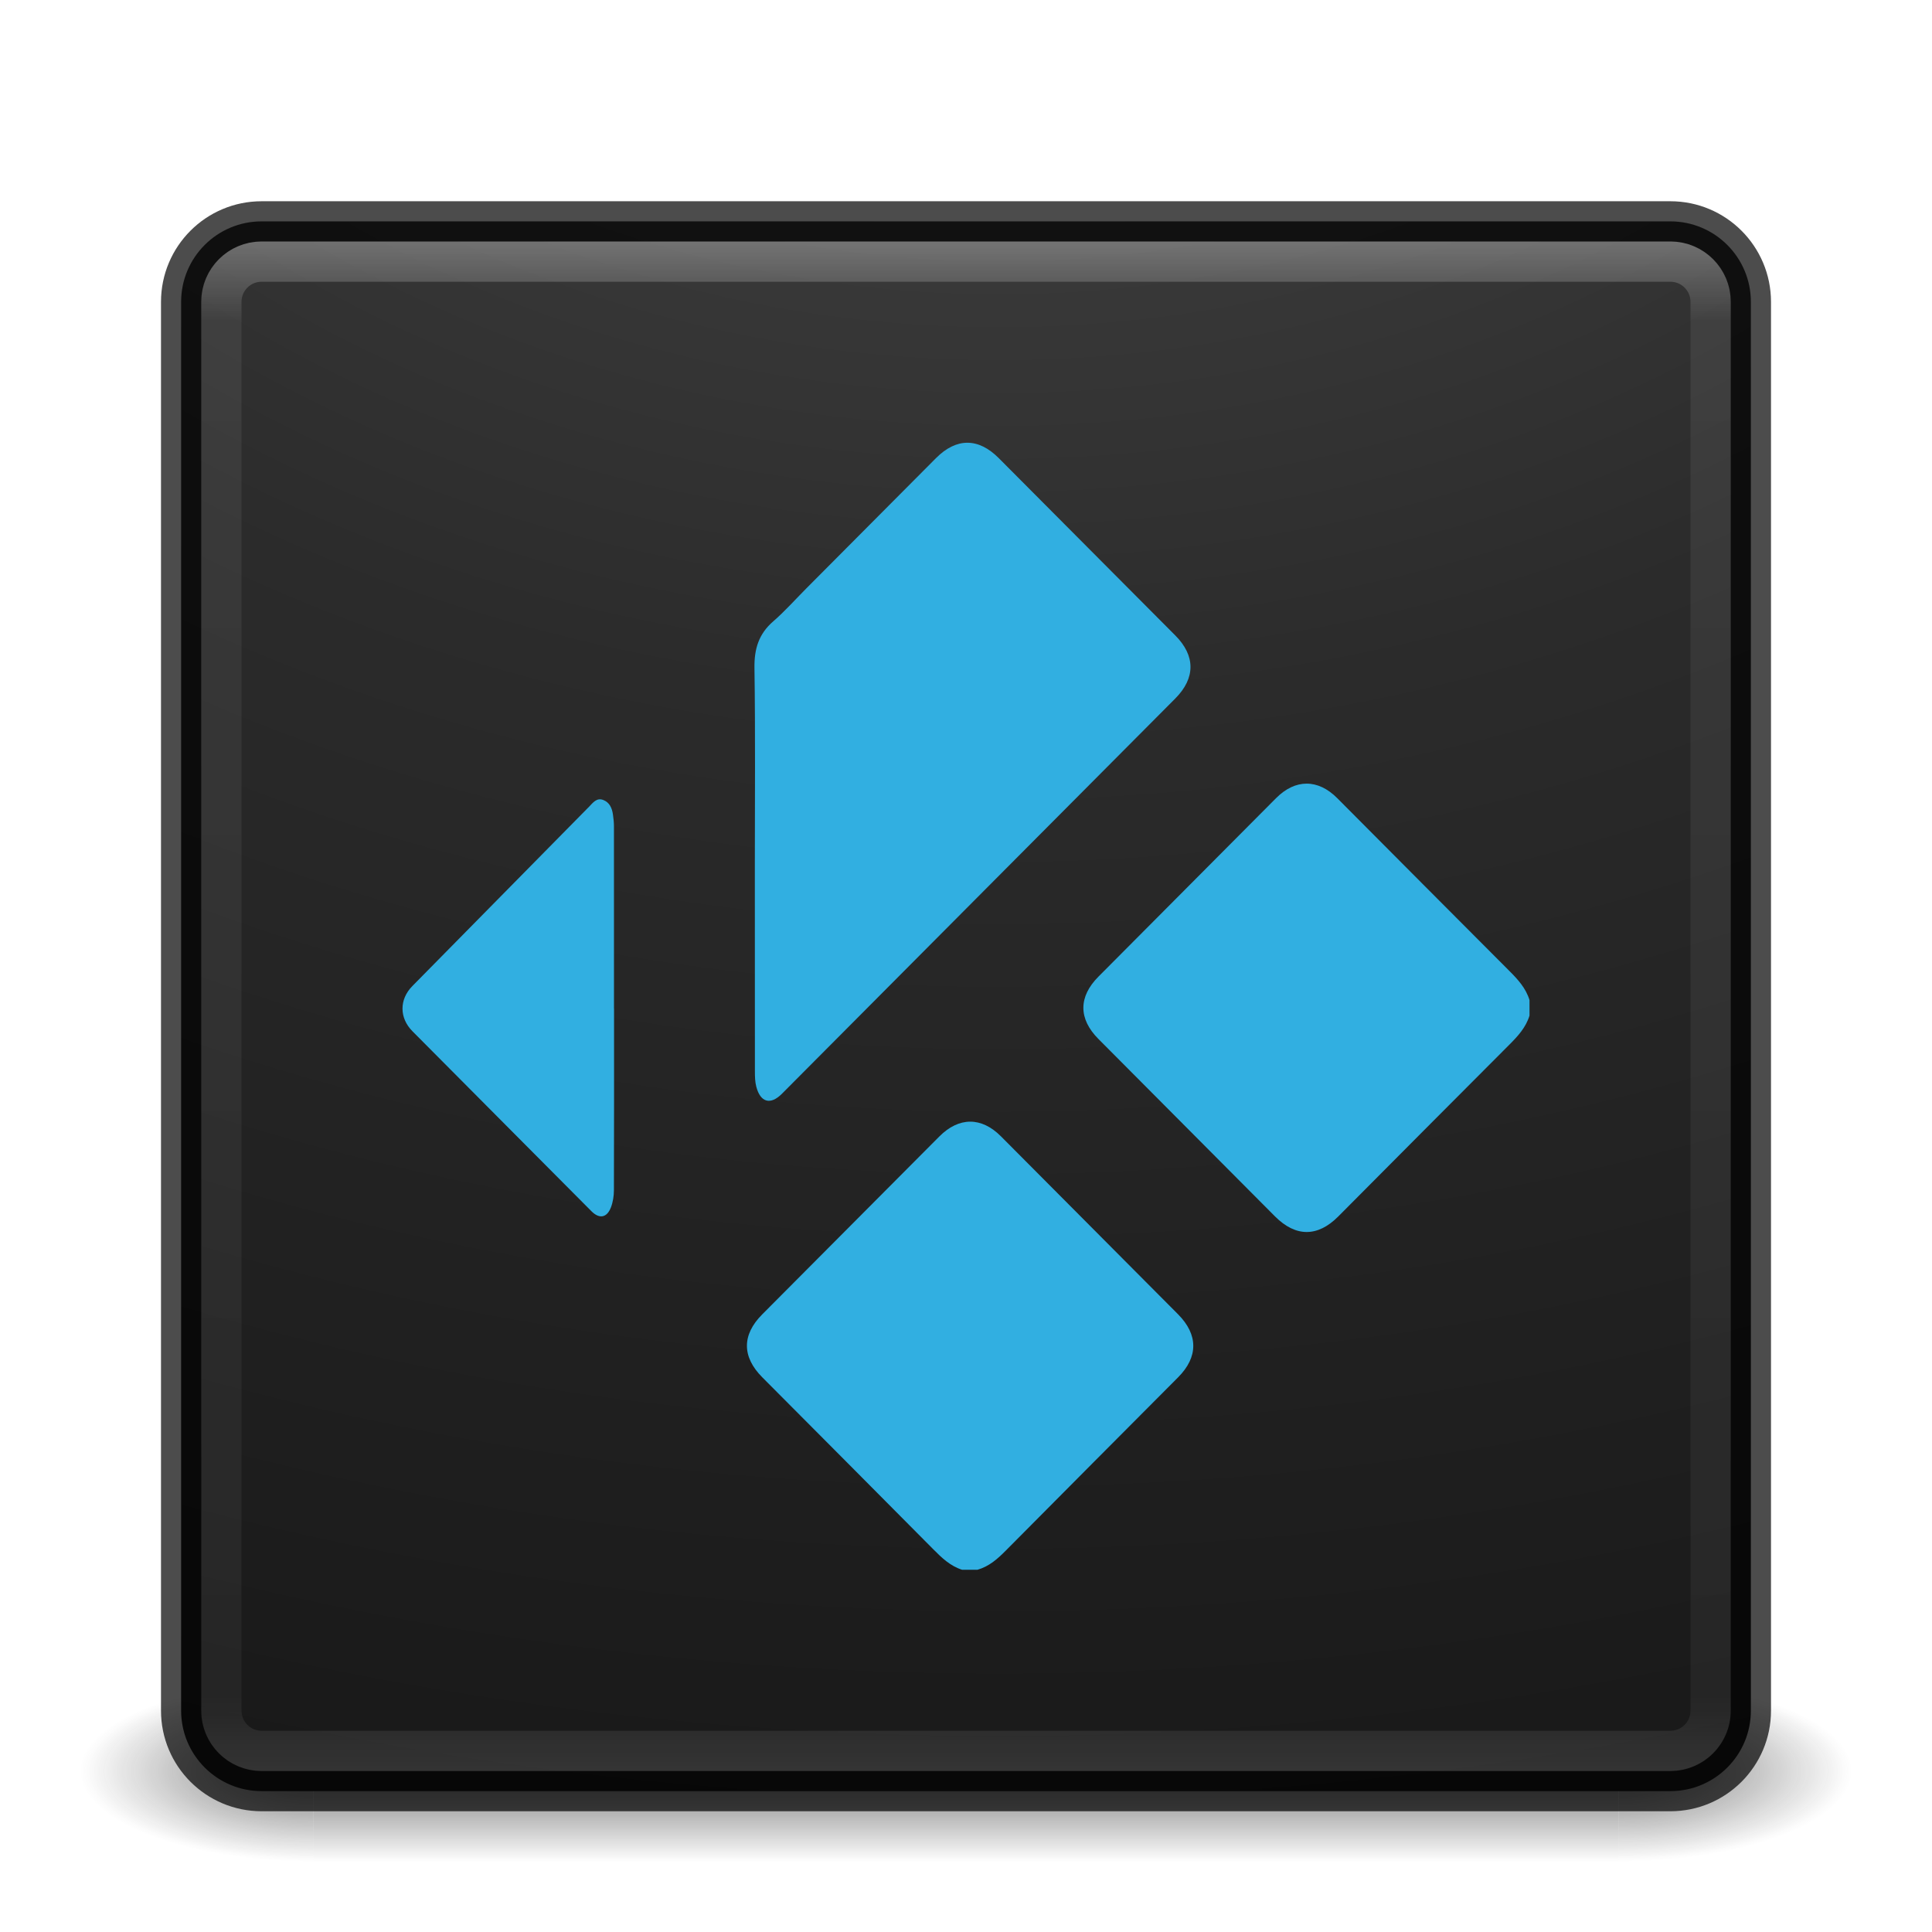
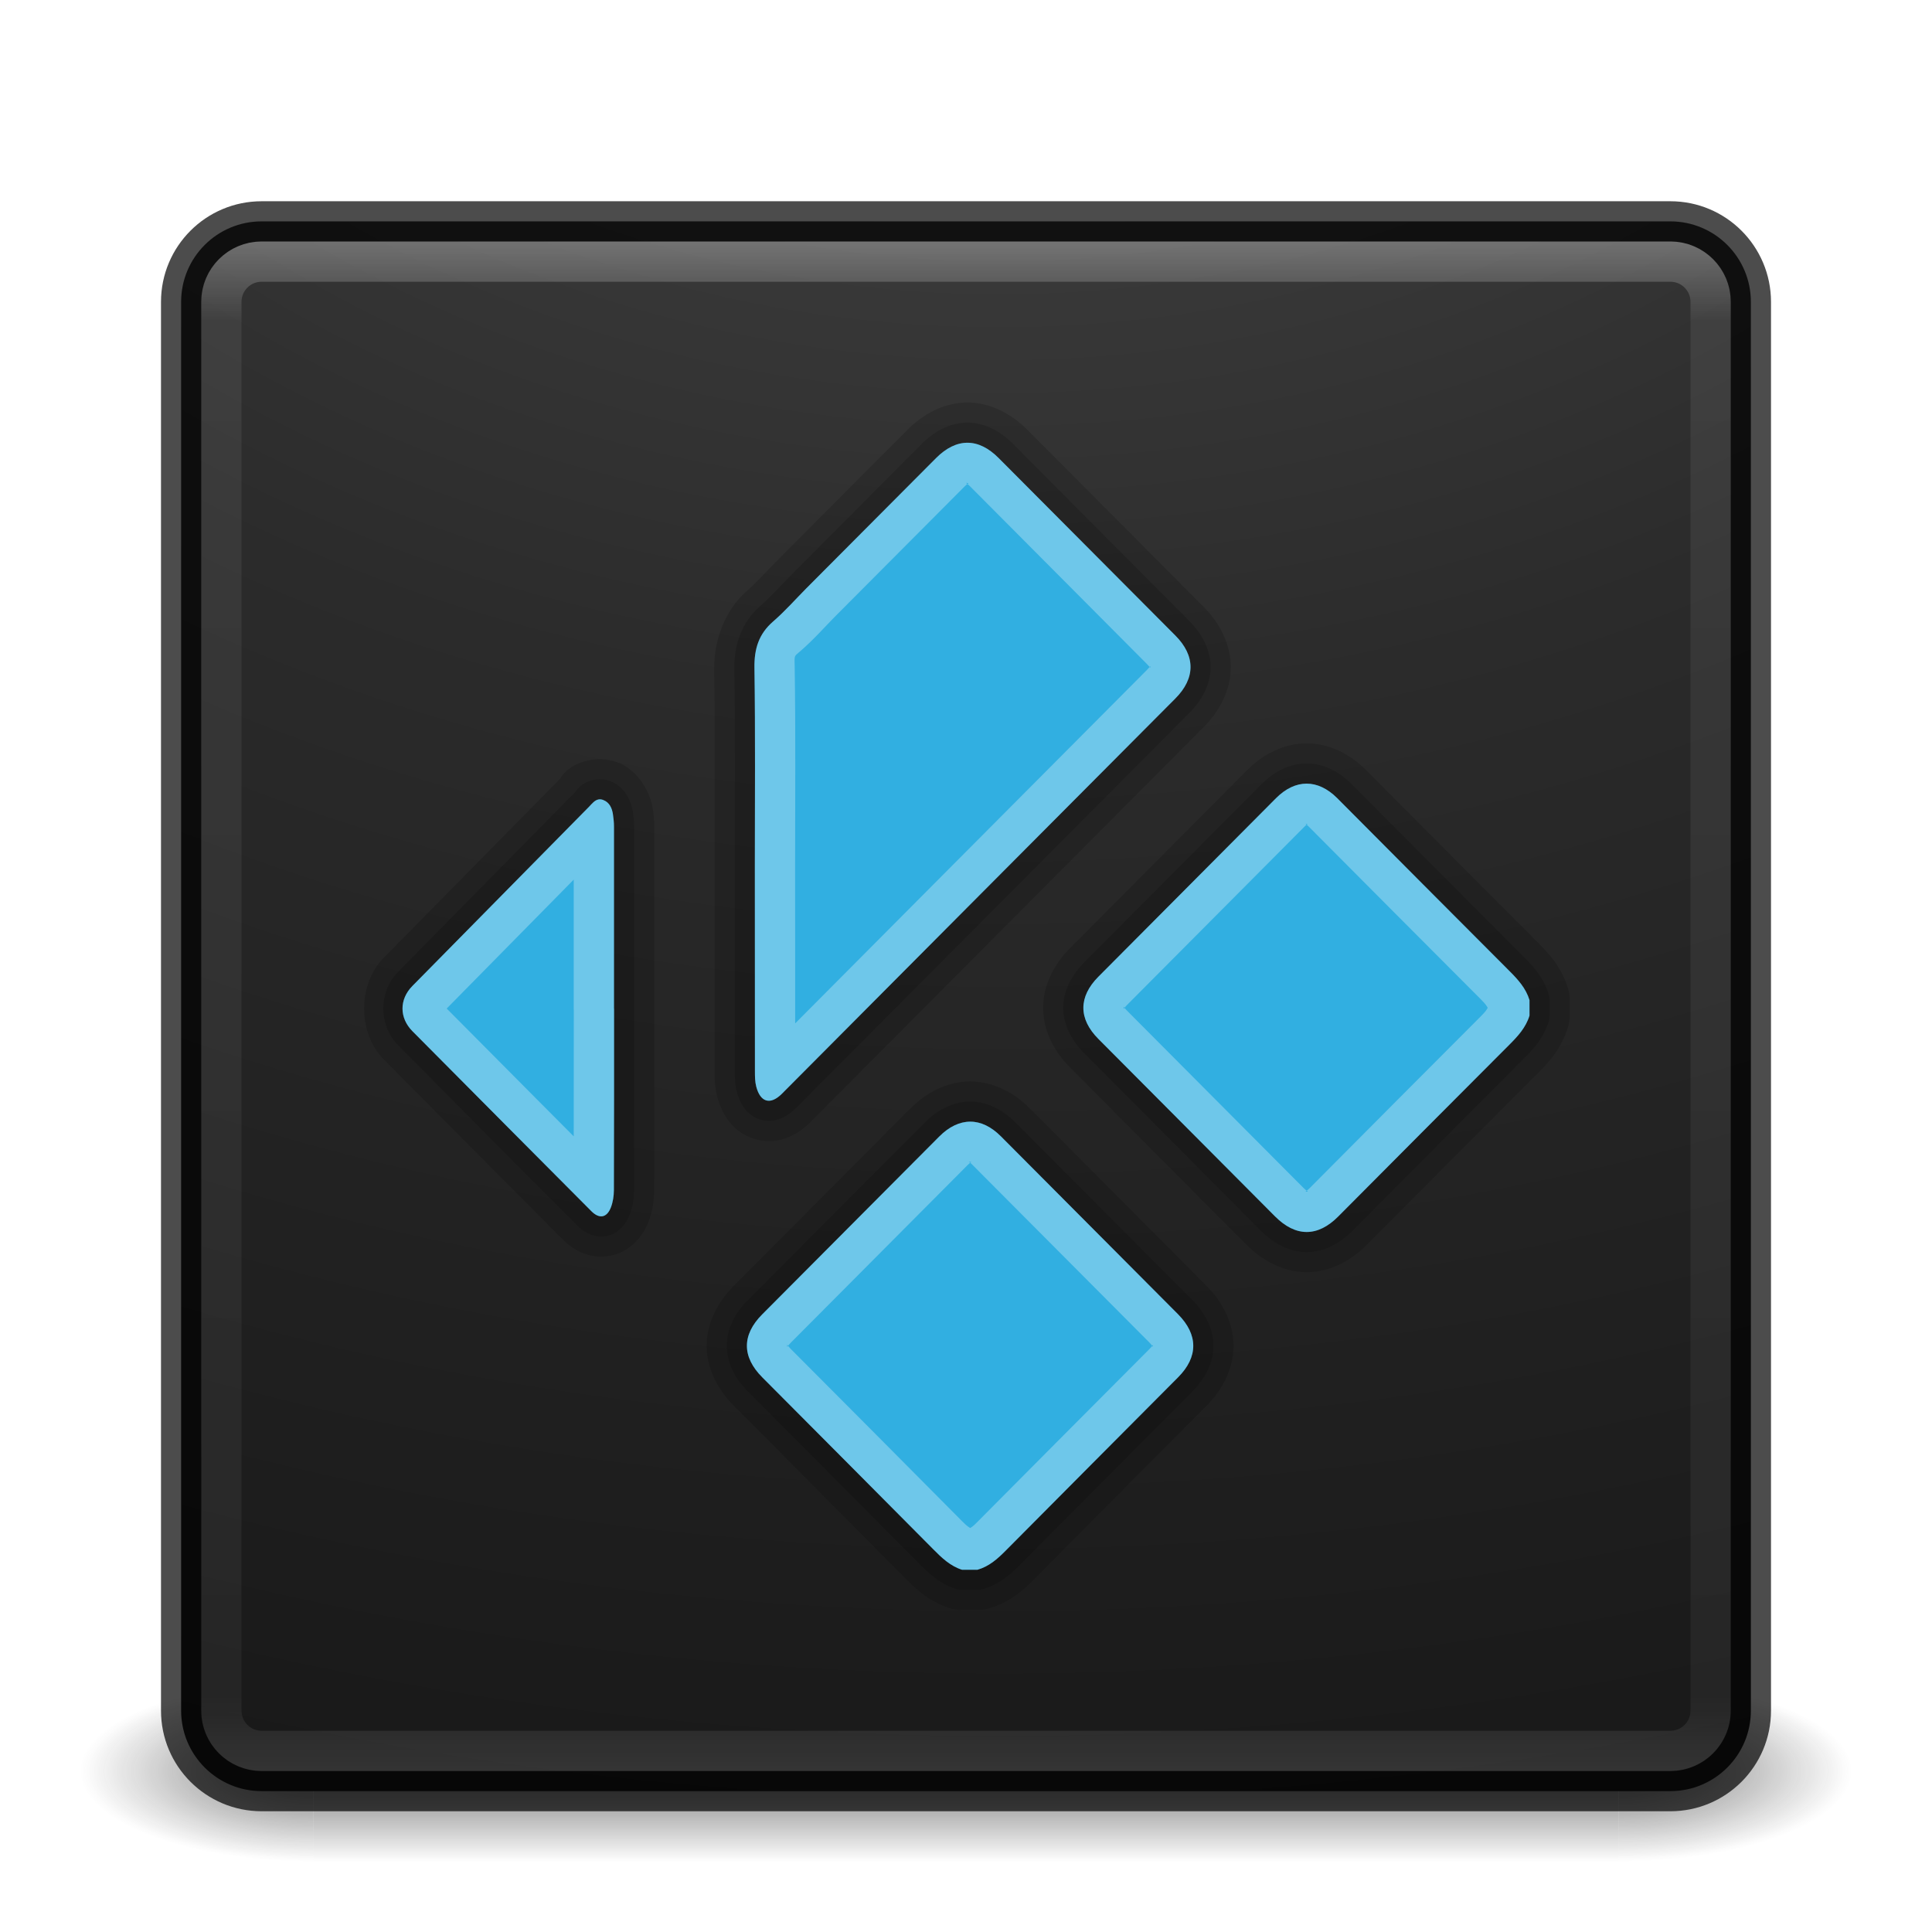
<svg xmlns="http://www.w3.org/2000/svg" xmlns:xlink="http://www.w3.org/1999/xlink" version="1.1" width="48" height="48" id="svg4296">
  <defs id="defs4298">
+     <linearGradient id="linearGradient4259">
+       <stop style="stop-color:#ffffff;stop-opacity:1;" offset="0" id="stop4261" />
+       <stop style="stop-color:#ffffff;stop-opacity:0;" offset="1" id="stop4263" />
+     </linearGradient>
    <linearGradient id="linearGradient3895">
      <stop id="stop3897" style="stop-color:#ffffff;stop-opacity:1" offset="0" />
      <stop id="stop3899" style="stop-color:#ffffff;stop-opacity:0.235" offset="0.053" />
      <stop id="stop3901" style="stop-color:#ffffff;stop-opacity:0.157" offset="0.951" />
      <stop id="stop3903" style="stop-color:#ffffff;stop-opacity:0.392" offset="1" />
    </linearGradient>
    <linearGradient x1="20" y1="26" x2="20" y2="13" id="linearGradient4183" xlink:href="#linearGradient3680-6-6-6-3" gradientUnits="userSpaceOnUse" gradientTransform="translate(0,0.9999922)" />
    <linearGradient id="linearGradient3680-6-6-6-3">
      <stop id="stop3682-4-6-1-3" style="stop-color:#dcdcdc;stop-opacity:1" offset="0" />
      <stop id="stop3684-8-5-8-0" style="stop-color:#ffffff;stop-opacity:1" offset="1" />
    </linearGradient>
    <linearGradient x1="24" y1="5" x2="24" y2="43" id="linearGradient3982" xlink:href="#linearGradient3924-1" gradientUnits="userSpaceOnUse" gradientTransform="translate(4e-6,1.000006)" />
    <linearGradient id="linearGradient3924-1">
      <stop id="stop3926-3" style="stop-color:#ffffff;stop-opacity:1" offset="0" />
      <stop id="stop3928-91" style="stop-color:#ffffff;stop-opacity:0.235" offset="0.063" />
      <stop id="stop3930-6" style="stop-color:#ffffff;stop-opacity:0.157" offset="0.951" />
      <stop id="stop3932-6" style="stop-color:#ffffff;stop-opacity:0.392" offset="1" />
    </linearGradient>
    <radialGradient cx="4.993" cy="43.5" r="2.5" fx="4.993" fy="43.5" id="radialGradient3963" xlink:href="#linearGradient3688-166-749" gradientUnits="userSpaceOnUse" gradientTransform="matrix(2.003784,0,0,1.4,27.98813,-17.4)" />
    <linearGradient id="linearGradient3688-166-749">
      <stop id="stop2883" style="stop-color:#181818;stop-opacity:1" offset="0" />
      <stop id="stop2885" style="stop-color:#181818;stop-opacity:0" offset="1" />
    </linearGradient>
    <radialGradient cx="4.993" cy="43.5" r="2.5" fx="4.993" fy="43.5" id="radialGradient3965" xlink:href="#linearGradient3688-464-309" gradientUnits="userSpaceOnUse" gradientTransform="matrix(2.003784,0,0,1.4,-20.01187,-104.4)" />
    <linearGradient id="linearGradient3688-464-309">
      <stop id="stop2889" style="stop-color:#181818;stop-opacity:1" offset="0" />
      <stop id="stop2891" style="stop-color:#181818;stop-opacity:0" offset="1" />
    </linearGradient>
    <linearGradient x1="25.058" y1="47.028" x2="25.058" y2="39.999" id="linearGradient3967" xlink:href="#linearGradient3702-501-757" gradientUnits="userSpaceOnUse" />
    <linearGradient id="linearGradient3702-501-757">
      <stop id="stop2895" style="stop-color:#181818;stop-opacity:0" offset="0" />
      <stop id="stop2897" style="stop-color:#181818;stop-opacity:1" offset="0.5" />
      <stop id="stop2899" style="stop-color:#181818;stop-opacity:0" offset="1" />
    </linearGradient>
    <linearGradient x1="20" y1="26" x2="20" y2="13" id="linearGradient3018" xlink:href="#linearGradient3680-6-6-6-3" gradientUnits="userSpaceOnUse" gradientTransform="translate(0,0.9999922)" />
    <linearGradient x1="24" y1="5" x2="24" y2="43" id="linearGradient3024" xlink:href="#linearGradient3895" gradientUnits="userSpaceOnUse" gradientTransform="translate(4e-6,1.000006)" />
    <radialGradient cx="4.993" cy="43.5" r="2.5" fx="4.993" fy="43.5" id="radialGradient3038" xlink:href="#linearGradient3688-166-749" gradientUnits="userSpaceOnUse" gradientTransform="matrix(2.003784,0,0,1.4,27.98813,-17.4)" />
    <radialGradient cx="4.993" cy="43.5" r="2.5" fx="4.993" fy="43.5" id="radialGradient3040" xlink:href="#linearGradient3688-464-309" gradientUnits="userSpaceOnUse" gradientTransform="matrix(2.003784,0,0,1.4,-20.01187,-104.4)" />
    <linearGradient x1="25.058" y1="47.028" x2="25.058" y2="39.999" id="linearGradient3042" xlink:href="#linearGradient3702-501-757" gradientUnits="userSpaceOnUse" />
    <radialGradient cx="6.73" cy="9.957" r="12.672" fx="6.2" fy="9.957" id="radialGradient3031" xlink:href="#linearGradient2867-449-88-871-390-598-476-591-434-148-57-177-8-3-3-6-4-8-8-8" gradientUnits="userSpaceOnUse" gradientTransform="matrix(0,9.497552,-11.65996,0,140.9306,-79.16098)" />
    <linearGradient id="linearGradient2867-449-88-871-390-598-476-591-434-148-57-177-8-3-3-6-4-8-8-8">
      <stop id="stop3750-1-0-7-6-6-1-3-9" style="stop-color:#ffcd7d;stop-opacity:1" offset="0" />
      <stop id="stop3752-3-7-4-0-32-8-923-0" style="stop-color:#fc8f36;stop-opacity:1" offset="0.262" />
      <stop id="stop3754-1-8-5-2-7-6-7-1" style="stop-color:#e23a0e;stop-opacity:1" offset="0.705" />
      <stop id="stop3756-1-6-2-6-6-1-96-6" style="stop-color:#ac441f;stop-opacity:1" offset="1" />
    </linearGradient>
    <radialGradient cx="7.118" cy="9.957" r="12.672" fx="7.118" fy="9.957" id="radialGradient3054-6" xlink:href="#linearGradient2867-449-88-871-390-598-476-591-434-148-57-177-8-3-3-6-4-8-8-8-5" gradientUnits="userSpaceOnUse" gradientTransform="matrix(0,9.140245,-11.2213,0,136.5628,-77.88753)" />
    <linearGradient id="linearGradient2867-449-88-871-390-598-476-591-434-148-57-177-8-3-3-6-4-8-8-8-5">
      <stop id="stop3750-1-0-7-6-6-1-3-9-3" style="stop-color:#505050;stop-opacity:1" offset="0" />
      <stop id="stop3752-3-7-4-0-32-8-923-0-7" style="stop-color:#2b2b2b;stop-opacity:1" offset="0.262" />
      <stop id="stop3754-1-8-5-2-7-6-7-1-9" style="stop-color:#0a0a0a;stop-opacity:1" offset="0.705" />
      <stop id="stop3756-1-6-2-6-6-1-96-6-0" style="stop-color:#000000;stop-opacity:1" offset="1" />
    </linearGradient>
    <radialGradient cx="6.73" cy="9.957" r="12.672" fx="6.2" fy="9.957" id="radialGradient3077" xlink:href="#linearGradient2867-449-88-871-390-598-476-591-434-148-57-177-8-3-3-6-4-8-8-8-5" gradientUnits="userSpaceOnUse" gradientTransform="matrix(0,9.497552,-11.65996,0,136.4305,-84.66097)" />
    <linearGradient x1="20" y1="26" x2="20" y2="13" id="linearGradient3018-5" xlink:href="#linearGradient3680-6-6-6-3-7" gradientUnits="userSpaceOnUse" gradientTransform="translate(0,0.9999922)" />
    <linearGradient id="linearGradient3680-6-6-6-3-7">
      <stop id="stop3682-4-6-1-3-7" style="stop-color:#dcdcdc;stop-opacity:1" offset="0" />
      <stop id="stop3684-8-5-8-0-2" style="stop-color:#ffffff;stop-opacity:1" offset="1" />
    </linearGradient>
    <linearGradient x1="20" y1="26" x2="20" y2="13" id="linearGradient3950" xlink:href="#linearGradient3680-6-6-6-3-7" gradientUnits="userSpaceOnUse" gradientTransform="translate(-20,-24.00001)" />
    <linearGradient xlink:href="#linearGradient2882" id="linearGradient3118" gradientUnits="userSpaceOnUse" x1="15.733" y1="13.055" x2="15.733" y2="31.025" />
    <linearGradient id="linearGradient2882">
      <stop style="stop-color:white;stop-opacity:1;" offset="0" id="stop2884" />
      <stop id="stop2892" offset="0.392" style="stop-color:#fce94f;stop-opacity:1;" />
      <stop id="stop2890" offset="0.5" style="stop-color:#fce94f;stop-opacity:1;" />
      <stop style="stop-color:#fce94f;stop-opacity:1;" offset="0.693" id="stop2894" />
      <stop style="stop-color:white;stop-opacity:1;" offset="1" id="stop2886" />
    </linearGradient>
    <linearGradient xlink:href="#linearGradient2882" id="linearGradient3849" gradientUnits="userSpaceOnUse" x1="15.733" y1="13.055" x2="15.733" y2="31.025" />
    <radialGradient xlink:href="#linearGradient3688-166-749" id="radialGradient3058" gradientUnits="userSpaceOnUse" gradientTransform="matrix(2.003784,0,0,1.4,27.98813,-17.4)" cx="4.993" cy="43.5" fx="4.993" fy="43.5" r="2.5" />
    <radialGradient xlink:href="#linearGradient3688-464-309" id="radialGradient3060" gradientUnits="userSpaceOnUse" gradientTransform="matrix(2.003784,0,0,1.4,-20.01187,-104.4)" cx="4.993" cy="43.5" fx="4.993" fy="43.5" r="2.5" />
    <linearGradient xlink:href="#linearGradient3702-501-757" id="linearGradient3062" gradientUnits="userSpaceOnUse" x1="25.058" y1="47.028" x2="25.058" y2="39.999" />
    <radialGradient xlink:href="#linearGradient2867-449-88-871-390-598-476-591-434-148-57-177-8-3-3-6-4-8-8-8-5" id="radialGradient3064" gradientUnits="userSpaceOnUse" gradientTransform="matrix(0,9.140245,-11.2213,0,136.5628,-77.88753)" cx="7.118" cy="9.957" fx="7.118" fy="9.957" r="12.672" />
    <linearGradient xlink:href="#linearGradient3895" id="linearGradient3066" gradientUnits="userSpaceOnUse" gradientTransform="translate(4e-6,1.000006)" x1="24" y1="5" x2="24" y2="43" />
    <linearGradient xlink:href="#linearGradient2882" id="linearGradient3068" gradientUnits="userSpaceOnUse" x1="15.733" y1="13.055" x2="15.733" y2="31.025" />
    <linearGradient xlink:href="#linearGradient3895" id="linearGradient3074" gradientUnits="userSpaceOnUse" gradientTransform="translate(4e-6,1.000006)" x1="24" y1="5" x2="24" y2="43" />
    <radialGradient xlink:href="#linearGradient2867-449-88-871-390-598-476-591-434-148-57-177-8-3-3-6-4-8-8-8-5" id="radialGradient3078" gradientUnits="userSpaceOnUse" gradientTransform="matrix(0,9.140245,-11.2213,0,136.5628,-77.88753)" cx="7.118" cy="9.957" fx="7.118" fy="9.957" r="12.672" />
+     <linearGradient xlink:href="#linearGradient4259" id="linearGradient4265" x1="214.335" y1="158.082" x2="224.677" y2="423.722" gradientUnits="userSpaceOnUse" />
  </defs>
  <g transform="matrix(1.157895,0,0,0.6428571,-3.789476,16.03572)" id="g3712-5" style="opacity:0.6">
    <rect width="5" height="7" x="38" y="40" id="rect2801-3" style="fill:url(#radialGradient3058);fill-opacity:1;stroke:none" />
    <rect width="5" height="7" x="-10" y="-47" transform="scale(-1,-1)" id="rect3696-6" style="fill:url(#radialGradient3060);fill-opacity:1;stroke:none" />
    <rect width="28" height="7" x="10" y="40" id="rect3700-4" style="fill:url(#linearGradient3062);fill-opacity:1;stroke:none" />
  </g>
  <rect width="39" height="39" rx="2" ry="2" x="4.5" y="5.5" id="rect5505-21" style="color:#000000;fill:url(#radialGradient3078);fill-opacity:1;fill-rule:nonzero;stroke:none;stroke-width:1;marker:none;visibility:visible;display:inline;overflow:visible;enable-background:accumulate" />
+   <g transform="matrix(0.1500569,0,0,0.1506371,-8.976513,-18.63016)" id="g4212" style="fill:none;stroke:#000000;stroke-opacity:1;stroke-width:13.303;stroke-miterlimit:4;stroke-dasharray:none;stroke-linejoin:round;stroke-linecap:round">
+     <path style="color:#000000;font-style:normal;font-variant:normal;font-weight:normal;font-stretch:normal;font-size:medium;line-height:normal;font-family:sans-serif;text-indent:0;text-align:start;text-decoration:none;text-decoration-line:none;text-decoration-style:solid;text-decoration-color:#000000;letter-spacing:normal;word-spacing:normal;text-transform:none;direction:ltr;block-progression:tb;writing-mode:lr-tb;baseline-shift:baseline;text-anchor:start;white-space:normal;clip-rule:evenodd;display:inline;overflow:visible;visibility:visible;opacity:0.15;isolation:auto;mix-blend-mode:normal;color-interpolation:sRGB;color-interpolation-filters:linearRGB;solid-color:#000000;solid-opacity:1;fill:#000000;fill-opacity:1;fill-rule:evenodd;stroke:none;stroke-width:2;stroke-linecap:round;stroke-linejoin:round;stroke-miterlimit:4;stroke-dasharray:none;stroke-dashoffset:0;stroke-opacity:1;color-rendering:auto;image-rendering:auto;shape-rendering:auto;text-rendering:auto;enable-background:accumulate" d="m 219.994,190.06 c -3.902,-0.001 -7.384,1.952 -9.918,4.486 -7.167,7.17 -14.334,14.335 -21.502,21.51 -1.998,2.002 -3.61,3.802 -5.089,5.083 -3.845,3.322 -5.475,8.535 -5.415,12.784 a 6.665,6.639 0 0 0 0,0.013 c 0.159,10.77 0.065,21.615 0.065,32.531 0,11.302 -9.9e-4,22.612 0.013,33.918 -3.2e-4,0.901 -0.059,2.314 0.43,4.188 a 6.665,6.639 0 0 0 0.013,0 c 0.653,2.496 2.353,5.912 6.365,7.002 4.012,1.089 7.227,-1.005 9.046,-2.827 10.183,-10.19 20.365,-20.378 30.548,-30.573 11.528,-11.537 23.067,-23.073 34.596,-34.619 2.534,-2.537 4.451,-6.01 4.451,-9.867 2.7e-4,-3.857 -1.917,-7.342 -4.451,-9.88 -9.748,-9.754 -19.497,-19.512 -29.247,-29.264 -2.524,-2.524 -6.008,-4.485 -9.905,-4.486 z m 0,13.277 c -0.395,-1.4e-4 -0.389,-0.274 0.456,0.571 9.748,9.75 19.498,19.509 29.247,29.264 0.814,0.815 0.573,0.846 0.573,0.506 3e-5,-0.341 0.241,-0.296 -0.573,0.519 -11.524,11.54 -23.065,23.078 -34.596,34.619 -7.874,7.884 -15.748,15.768 -23.624,23.65 -0.006,-8.665 -0.013,-17.327 -0.013,-25.996 0,-10.838 0.098,-21.76 -0.065,-32.739 -0.03,-2.014 -0.151,-1.726 0.807,-2.554 a 6.665,6.639 0 0 0 0.013,0 c 2.383,-2.061 4.183,-4.131 5.805,-5.757 7.164,-7.171 14.333,-14.338 21.502,-21.51 0.835,-0.835 0.868,-0.57 0.469,-0.571 z m 56.164,42.943 c -3.795,0.002 -7.276,1.842 -9.788,4.356 -9.804,9.809 -19.603,19.616 -29.403,29.432 -2.517,2.518 -4.433,5.969 -4.438,9.815 -0.005,3.846 1.909,7.309 4.425,9.828 9.746,9.76 19.5,19.51 29.247,29.264 2.539,2.541 6.022,4.515 9.944,4.525 3.922,0.01 7.417,-1.957 9.957,-4.499 9.447,-9.454 18.879,-18.906 28.336,-28.33 1.55,-1.545 3.851,-3.868 4.985,-7.546 a 6.665,6.639 0 0 0 0.299,-1.945 l 0,-2.554 a 6.665,6.639 0 0 0 -0.286,-1.932 c -1.121,-3.683 -3.427,-6.008 -4.985,-7.559 -9.512,-9.48 -18.998,-18.99 -28.505,-28.499 -2.509,-2.51 -5.983,-4.358 -9.788,-4.356 z m -118.249,2.684 c -4.171,0.657 -5.31,3.112 -5.297,3.099 a 6.665,6.639 0 0 0 -0.013,0.013 c -9.754,9.857 -19.51,19.714 -29.26,29.575 -4.347,4.399 -4.3,12.426 0.052,16.791 5.292,5.307 10.58,10.615 15.879,15.922 4.579,4.587 9.172,9.193 13.771,13.783 1.532,1.529 4.3,3.325 7.849,2.632 3.549,-0.693 5.506,-3.538 6.3,-5.601 0.705,-1.831 0.93,-3.549 0.937,-5.173 0.035,-9.999 0.026,-20.001 0.026,-29.977 a 6.665,6.639 0 0 0 -0.013,-0.22 c 1.5e-4,-9.944 0.01,-19.891 0,-29.847 -0.002,-1.137 -0.12,-2.086 -0.234,-2.878 -0.313,-2.215 -2.068,-6.247 -5.844,-7.676 a 6.665,6.639 0 0 0 -0.013,0 c -1.217,-0.459 -2.735,-0.662 -4.139,-0.441 z m 118.249,10.593 c -0.336,1.4e-4 -0.342,-0.239 0.338,0.441 9.499,9.501 19.001,19.026 28.531,28.525 0.857,0.853 0.915,1.055 1.119,1.374 -0.21,0.325 -0.271,0.529 -1.132,1.387 -9.474,9.442 -18.919,18.906 -28.362,28.356 -0.863,0.863 -0.882,0.582 -0.482,0.583 0.401,0.001 0.358,0.27 -0.521,-0.609 -9.75,-9.757 -19.507,-19.51 -29.247,-29.264 -0.803,-0.804 -0.546,-0.822 -0.547,-0.454 -4.8e-4,0.368 -0.252,0.345 0.56,-0.467 9.798,-9.814 19.6,-19.625 29.403,-29.432 0.677,-0.678 0.664,-0.441 0.338,-0.441 z m -121.347,9.193 c 6.3e-4,7.091 0,14.176 0,21.277 a 6.665,6.639 0 0 0 0.013,0.22 c 9e-5,6.956 -0.004,13.901 -0.013,20.849 -2.031,-2.034 -4.061,-4.06 -6.091,-6.094 -4.981,-4.989 -9.96,-9.991 -14.942,-14.988 7.007,-7.087 14.021,-14.177 21.034,-21.264 z m 65.613,33.283 c -3.827,0.011 -7.292,1.886 -9.814,4.408 -9.777,9.78 -19.551,19.56 -29.325,29.342 -2.525,2.529 -4.469,5.991 -4.464,9.867 0.005,3.876 1.953,7.339 4.477,9.867 9.448,9.459 18.895,18.893 28.31,28.356 1.479,1.489 3.745,3.848 7.471,5.031 a 6.665,6.639 0 0 0 2.017,0.311 l 2.564,0 a 6.665,6.639 0 0 0 1.822,-0.246 c 3.653,-1.033 6.016,-3.283 7.575,-4.849 a 6.665,6.639 0 0 0 0,-0.013 c 9.493,-9.544 19.026,-19.06 28.557,-28.602 2.536,-2.537 4.449,-6.022 4.438,-9.88 -0.01,-3.858 -1.931,-7.33 -4.464,-9.867 -9.774,-9.786 -19.55,-19.563 -29.325,-29.342 -2.508,-2.511 -6.005,-4.394 -9.84,-4.382 z m 0.052,13.277 c -0.353,0.001 -0.385,-0.257 0.338,0.467 9.776,9.78 19.555,19.559 29.325,29.342 0.824,0.825 0.587,0.873 0.586,0.532 -9e-4,-0.342 0.246,-0.314 -0.56,0.493 -9.519,9.531 -19.07,19.051 -28.583,28.615 -0.756,0.759 -0.87,0.765 -1.132,0.934 -0.308,-0.21 -0.476,-0.257 -1.367,-1.154 -9.435,-9.484 -18.896,-18.931 -28.336,-28.382 -0.854,-0.856 -0.599,-0.898 -0.599,-0.519 4.9e-4,0.38 -0.26,0.355 0.586,-0.493 9.773,-9.781 19.548,-19.562 29.325,-29.342 0.728,-0.729 0.761,-0.494 0.417,-0.493 z" id="path4214" />
+   </g>
  <rect width="39" height="39" rx="2" ry="2" x="4.5" y="5.5" id="rect5505-21-3-2" style="opacity:0.7;color:#000000;fill:none;stroke:#000000;stroke-width:1;stroke-linecap:round;stroke-linejoin:round;stroke-miterlimit:4;stroke-opacity:1;stroke-dasharray:none;stroke-dashoffset:0;marker:none;visibility:visible;display:inline;overflow:visible;enable-background:accumulate" />
  <rect width="37" height="37" rx="1" ry="1" x="5.5" y="6.5" id="rect6741" style="opacity:0.3;fill:none;stroke:url(#linearGradient3074);stroke-width:1;stroke-linecap:round;stroke-linejoin:round;stroke-miterlimit:4;stroke-opacity:1;stroke-dasharray:none;stroke-dashoffset:0" />
+   <g transform="matrix(0.1500569,0,0,0.1506371,-8.976513,-18.63016)" id="g4218" style="fill:none;stroke:#000000;stroke-opacity:1;stroke-width:6.651;stroke-miterlimit:4;stroke-dasharray:none;stroke-linejoin:round;stroke-linecap:round">
+     <path style="color:#000000;font-style:normal;font-variant:normal;font-weight:normal;font-stretch:normal;font-size:medium;line-height:normal;font-family:sans-serif;text-indent:0;text-align:start;text-decoration:none;text-decoration-line:none;text-decoration-style:solid;text-decoration-color:#000000;letter-spacing:normal;word-spacing:normal;text-transform:none;direction:ltr;block-progression:tb;writing-mode:lr-tb;baseline-shift:baseline;text-anchor:start;white-space:normal;clip-rule:evenodd;display:inline;overflow:visible;visibility:visible;opacity:0.15;isolation:auto;mix-blend-mode:normal;color-interpolation:sRGB;color-interpolation-filters:linearRGB;solid-color:#000000;solid-opacity:1;fill:#000000;fill-opacity:1;fill-rule:evenodd;stroke:none;stroke-width:1;stroke-linecap:round;stroke-linejoin:round;stroke-miterlimit:4;stroke-dasharray:none;stroke-dashoffset:0;stroke-opacity:1;color-rendering:auto;image-rendering:auto;shape-rendering:auto;text-rendering:auto;enable-background:accumulate" d="m 219.994,193.38 c -2.827,-0.001 -5.439,1.391 -7.549,3.501 -7.167,7.17 -14.335,14.336 -21.502,21.51 a 3.332,3.32 0 0 0 -0.013,0.013 c -1.906,1.91 -3.565,3.775 -5.271,5.251 -3.125,2.7 -4.309,6.532 -4.256,10.23 0.16,10.822 0.065,21.687 0.065,32.583 0,11.302 -9.8e-4,22.602 0.013,33.905 0,0.874 -0.025,2.013 0.325,3.358 a 3.332,3.32 0 0 0 0,0.013 c 0.498,1.902 1.646,3.984 4.022,4.629 2.376,0.645 4.424,-0.575 5.805,-1.958 10.183,-10.19 20.366,-20.379 30.548,-30.573 11.529,-11.538 23.068,-23.074 34.596,-34.619 2.104,-2.106 3.488,-4.725 3.488,-7.533 2e-4,-2.808 -1.384,-5.439 -3.488,-7.546 -9.748,-9.754 -19.497,-19.512 -29.247,-29.264 -2.104,-2.104 -4.712,-3.5 -7.536,-3.501 z m 0,6.638 c 0.678,2.4e-4 1.56,0.291 2.824,1.556 9.748,9.75 19.498,19.509 29.247,29.264 1.244,1.246 1.536,2.144 1.536,2.852 -5e-5,0.709 -0.292,1.594 -1.536,2.84 -11.526,11.542 -23.065,23.079 -34.596,34.619 -9.77,9.782 -19.54,19.563 -29.312,29.342 -4e-4,-0.054 -0.013,-0.06 -0.013,-0.117 -0.014,-11.298 -0.013,-22.603 -0.013,-33.905 0,-10.858 0.097,-21.761 -0.065,-32.687 -0.037,-2.596 0.282,-3.667 1.965,-5.121 2.153,-1.862 3.91,-3.858 5.623,-5.575 l 0.013,-0.013 c 7.161,-7.168 14.325,-14.33 21.489,-21.497 1.26,-1.26 2.162,-1.556 2.837,-1.556 z m 56.164,49.581 c -2.764,0.001 -5.366,1.316 -7.419,3.371 -9.803,9.808 -19.616,19.617 -29.416,29.432 l 0.013,0 c -2.09,2.092 -3.472,4.689 -3.475,7.481 -0.004,2.792 1.374,5.404 3.462,7.494 9.744,9.758 19.5,19.51 29.247,29.264 2.124,2.125 4.734,3.532 7.575,3.54 2.841,0.007 5.467,-1.392 7.588,-3.514 9.446,-9.453 18.888,-18.914 28.349,-28.343 1.481,-1.476 3.297,-3.356 4.165,-6.172 a 3.332,3.32 0 0 0 0.143,-0.972 l 0,-2.554 a 3.332,3.32 0 0 0 -0.143,-0.959 c -0.858,-2.819 -2.667,-4.705 -4.152,-6.185 -9.516,-9.484 -19.013,-19.005 -28.518,-28.512 -2.052,-2.052 -4.649,-3.372 -7.419,-3.371 z m -117.729,2.645 c -2.418,0.381 -3.214,1.915 -3.449,2.152 -9.754,9.857 -19.511,19.715 -29.26,29.575 -3.264,3.303 -3.246,8.842 0.026,12.123 5.292,5.307 10.582,10.629 15.879,15.935 4.58,4.588 9.176,9.184 13.771,13.77 1.093,1.091 2.789,2.126 4.842,1.724 2.053,-0.401 3.276,-2.062 3.84,-3.527 0.524,-1.359 0.71,-2.719 0.716,-4.006 0.035,-9.99 0.026,-19.986 0.026,-29.964 a 3.332,3.32 0 0 0 -0.013,-0.337 c 2.2e-4,-9.907 0.01,-19.805 0,-29.718 -0.001,-0.897 -0.104,-1.718 -0.208,-2.438 l 0,-0.013 c -0.233,-1.631 -1.315,-4.094 -3.723,-5.005 -0.746,-0.281 -1.635,-0.4 -2.447,-0.272 z m 117.729,3.993 c 0.699,-3e-4 1.57,0.289 2.707,1.426 9.501,9.503 18.992,19.018 28.518,28.512 1.264,1.258 1.978,2.197 2.343,3.216 l 0,1.011 c -0.369,1.019 -1.09,1.967 -2.356,3.228 -9.469,9.437 -18.905,18.892 -28.349,28.343 -1.282,1.283 -2.171,1.571 -2.85,1.569 -0.68,-0.002 -1.596,-0.3 -2.89,-1.595 -9.749,-9.756 -19.505,-19.508 -29.247,-29.264 -1.232,-1.233 -1.511,-2.102 -1.51,-2.788 8.8e-4,-0.685 0.285,-1.562 1.523,-2.801 a 3.332,3.32 0 0 0 0.013,0 c 9.798,-9.814 19.587,-19.625 29.39,-29.432 1.136,-1.137 2.003,-1.426 2.707,-1.426 z m -118.015,4.421 c 0.009,9.787 0,19.572 0,29.367 a 3.332,3.32 0 0 0 0.013,0.324 3.332,3.32 0 0 0 0,0.013 c 1.8e-4,9.589 0.005,19.18 -0.026,28.758 -3.926,-3.923 -7.844,-7.857 -11.766,-11.786 -5.294,-5.302 -10.586,-10.6 -15.879,-15.909 -1.11,-1.113 -1.126,-1.675 -0.026,-2.788 9.222,-9.327 18.456,-18.654 27.685,-27.98 z m 62.294,44.693 c -2.784,0.008 -5.385,1.349 -7.458,3.423 -9.777,9.78 -19.552,19.56 -29.325,29.342 a 3.332,3.32 0 0 0 -0.013,0 c -2.105,2.108 -3.492,4.721 -3.488,7.533 0.004,2.812 1.394,5.423 3.501,7.533 a 3.332,3.32 0 0 0 0.013,0 c 9.446,9.457 18.89,18.887 28.31,28.356 1.44,1.449 3.269,3.301 6.104,4.201 a 3.332,3.32 0 0 0 1.015,0.156 l 2.564,0 a 3.332,3.32 0 0 0 0.911,-0.13 c 2.774,-0.784 4.658,-2.527 6.117,-3.993 9.498,-9.549 19.028,-19.062 28.557,-28.602 2.103,-2.105 3.483,-4.738 3.475,-7.546 -0.007,-2.808 -1.382,-5.424 -3.488,-7.533 a 3.332,3.32 0 0 0 -0.013,0 c -9.773,-9.785 -19.55,-19.563 -29.325,-29.342 -2.062,-2.064 -4.67,-3.405 -7.458,-3.397 z m 0.026,6.638 c 0.694,-0.002 1.551,0.281 2.72,1.452 9.775,9.779 19.554,19.558 29.325,29.342 l -0.013,0 c 1.251,1.253 1.56,2.157 1.562,2.865 0.002,0.708 -0.284,1.587 -1.523,2.827 -9.524,9.536 -19.073,19.068 -28.583,28.628 -1.189,1.194 -2.069,1.833 -3.02,2.152 l -1.028,0 c -0.982,-0.372 -1.911,-1.099 -3.189,-2.386 -9.43,-9.479 -18.894,-18.929 -28.336,-28.382 l 0.013,0 c -1.272,-1.274 -1.574,-2.168 -1.575,-2.852 -8.8e-4,-0.684 0.296,-1.559 1.562,-2.827 l -0.013,0 c 9.773,-9.781 19.548,-19.562 29.325,-29.342 1.177,-1.177 2.074,-1.476 2.772,-1.478 z" id="path4220" />
+   </g>
  <g id="g15" transform="matrix(0.1500569,0,0,0.1506371,-8.976513,-18.63016)">
-     <path style="clip-rule:evenodd;fill:#31afe1;fill-rule:evenodd" id="path17" d="m 313.057,291.184 c -0.602,1.953 -1.921,3.383 -3.333,4.79 -9.465,9.433 -18.9,18.897 -28.345,28.349 -3.403,3.405 -7.04,3.396 -10.457,-0.024 -9.748,-9.755 -19.497,-19.51 -29.24,-29.267 -3.32,-3.323 -3.318,-6.953 0.01,-10.283 9.799,-9.815 19.601,-19.625 29.404,-29.433 3.189,-3.192 6.937,-3.194 10.126,-0.004 9.503,9.505 18.992,19.023 28.513,28.512 1.413,1.407 2.728,2.842 3.323,4.797 l 0,2.563 z" />
-     <path style="clip-rule:evenodd;fill:#31afe1;fill-rule:evenodd" id="path19" d="m 219.101,382.575 c -1.944,-0.617 -3.352,-1.962 -4.753,-3.372 -9.425,-9.474 -18.878,-18.916 -28.322,-28.371 -3.379,-3.384 -3.382,-6.993 -0.011,-10.369 9.773,-9.781 19.547,-19.563 29.324,-29.343 3.25,-3.251 6.974,-3.264 10.206,-0.029 9.775,9.779 19.549,19.563 29.321,29.347 3.357,3.362 3.366,7.045 0.024,10.389 -9.526,9.538 -19.066,19.062 -28.57,28.617 -1.36,1.366 -2.759,2.596 -4.655,3.132 l -2.564,0 z" />
-     <path style="clip-rule:evenodd;fill:#31afe1;fill-rule:evenodd" id="path21" d="m 184.799,266.464 c 0,-10.877 0.098,-21.754 -0.063,-32.628 -0.045,-3.147 0.706,-5.605 3.11,-7.682 1.932,-1.671 3.647,-3.599 5.458,-5.414 7.166,-7.173 14.329,-14.344 21.497,-21.515 3.37,-3.37 7.006,-3.367 10.374,0.002 9.749,9.751 19.495,19.505 29.243,29.259 3.349,3.353 3.346,7.037 -0.002,10.389 -11.527,11.543 -23.059,23.082 -34.589,34.621 -10.182,10.194 -20.362,20.386 -30.545,30.576 -1.887,1.889 -3.559,1.448 -4.244,-1.169 -0.211,-0.81 -0.229,-1.685 -0.229,-2.532 -0.014,-11.301 -0.01,-22.605 -0.01,-33.907" />
-     <path style="clip-rule:evenodd;fill:#31afe1;fill-rule:evenodd" id="path23" d="m 161.487,290.03 c 0,9.98 0.014,19.964 -0.021,29.944 -0.004,0.947 -0.154,1.951 -0.494,2.832 -0.666,1.732 -1.916,1.947 -3.224,0.641 -4.591,-4.582 -9.169,-9.179 -13.75,-13.768 -5.296,-5.304 -10.594,-10.609 -15.887,-15.917 -2.191,-2.197 -2.2,-5.245 -0.018,-7.453 9.748,-9.859 19.498,-19.717 29.252,-29.574 0.645,-0.651 1.252,-1.535 2.349,-1.121 1.047,0.396 1.461,1.341 1.609,2.388 0.094,0.649 0.167,1.31 0.168,1.965 0.01,10.021 0.006,20.041 0.006,30.063 l 0.01,0 z" />
+     <path style="clip-rule:evenodd;fill:#31afe1;fill-rule:evenodd" d="M 24.035 11 C 23.772 11 23.509 11.127 23.256 11.381 C 22.18 12.461 21.105 13.541 20.029 14.621 C 19.758 14.895 19.501 15.186 19.211 15.438 C 18.85 15.75 18.737 16.12 18.744 16.594 C 18.768 18.232 18.754 19.871 18.754 21.51 C 18.754 23.212 18.754 24.915 18.756 26.617 C 18.756 26.745 18.757 26.876 18.789 26.998 C 18.892 27.392 19.143 27.458 19.426 27.174 C 20.954 25.639 22.482 24.104 24.01 22.568 C 25.74 20.83 27.471 19.092 29.201 17.354 C 29.704 16.849 29.704 16.294 29.201 15.789 C 27.738 14.32 26.275 12.85 24.812 11.381 C 24.56 11.127 24.298 11 24.035 11 z M 32.463 19.469 C 32.203 19.469 31.942 19.59 31.703 19.83 C 30.232 21.308 28.761 22.785 27.291 24.264 C 26.792 24.765 26.791 25.312 27.289 25.812 C 28.751 27.282 30.215 28.751 31.678 30.221 C 32.19 30.736 32.735 30.738 33.246 30.225 C 34.663 28.801 36.08 27.376 37.5 25.955 C 37.712 25.743 37.91 25.527 38 25.232 L 38 24.848 C 37.911 24.553 37.714 24.337 37.502 24.125 C 36.073 22.696 34.649 21.262 33.223 19.83 C 32.983 19.59 32.723 19.469 32.463 19.469 z M 14.875 19.861 C 14.775 19.877 14.707 19.969 14.635 20.043 C 13.171 21.528 11.707 23.013 10.244 24.498 C 9.917 24.831 9.919 25.29 10.248 25.621 C 11.042 26.421 11.836 27.221 12.631 28.02 C 13.318 28.711 14.006 29.404 14.695 30.094 C 14.892 30.29 15.078 30.257 15.178 29.996 C 15.229 29.863 15.251 29.713 15.252 29.57 C 15.257 28.067 15.256 26.562 15.256 25.059 L 15.254 25.059 C 15.254 23.549 15.255 22.041 15.254 20.531 C 15.254 20.433 15.243 20.332 15.229 20.234 C 15.206 20.077 15.143 19.935 14.986 19.875 C 14.945 19.859 14.908 19.856 14.875 19.861 z M 24.104 27.867 C 23.842 27.868 23.58 27.991 23.336 28.236 C 21.869 29.71 20.402 31.183 18.936 32.656 C 18.43 33.165 18.43 33.709 18.938 34.219 C 20.355 35.643 21.773 37.065 23.188 38.492 C 23.398 38.705 23.609 38.907 23.9 39 L 24.285 39 C 24.57 38.919 24.78 38.733 24.984 38.527 C 26.411 37.088 27.842 35.654 29.271 34.217 C 29.773 33.713 29.771 33.159 29.268 32.652 C 27.801 31.179 26.334 29.706 24.867 28.232 C 24.625 27.989 24.365 27.866 24.104 27.867 z " transform="matrix(6.664139,0,0,6.638469,59.82073,123.6757)" id="path17" />
  </g>
+   <g transform="matrix(0.1500569,0,0,0.1506371,-8.976513,-18.63016)" id="g4224" style="fill-opacity:1;fill:url(#linearGradient4265);fill-rule:nonzero;opacity:0.3">
+     <path style="clip-rule:evenodd;fill:url(#linearGradient4265);fill-rule:nonzero;fill-opacity:1" d="M 24.035 11 C 23.772 11 23.509 11.127 23.256 11.381 C 22.18 12.461 21.105 13.541 20.029 14.621 C 19.758 14.895 19.501 15.186 19.211 15.438 C 18.85 15.75 18.737 16.12 18.744 16.594 C 18.768 18.232 18.754 19.871 18.754 21.51 C 18.754 23.212 18.754 24.915 18.756 26.617 C 18.756 26.745 18.757 26.876 18.789 26.998 C 18.892 27.392 19.143 27.458 19.426 27.174 C 20.954 25.639 22.482 24.104 24.01 22.568 C 25.74 20.83 27.471 19.092 29.201 17.354 C 29.704 16.849 29.704 16.294 29.201 15.789 C 27.738 14.32 26.275 12.85 24.812 11.381 C 24.56 11.127 24.298 11 24.035 11 z M 24 11.996 C 23.991 11.991 24.006 12 24.035 12 C 24.075 12 24.069 12 24.035 12.025 C 24.052 12.038 24.061 12.044 24.104 12.086 C 25.566 13.555 27.029 15.025 28.492 16.494 C 28.538 16.54 28.547 16.554 28.559 16.57 C 28.577 16.543 28.578 16.538 28.578 16.57 C 28.578 16.603 28.578 16.598 28.559 16.57 C 28.547 16.587 28.538 16.602 28.492 16.648 C 26.763 18.387 25.031 20.125 23.301 21.863 C 22.119 23.051 20.938 24.239 19.756 25.426 C 19.755 24.12 19.754 22.816 19.754 21.51 C 19.754 19.877 19.769 18.232 19.744 16.578 C 19.74 16.275 19.721 16.318 19.865 16.193 A 1 1 0 0 0 19.867 16.193 C 20.225 15.883 20.495 15.571 20.738 15.326 C 21.813 14.246 22.889 13.166 23.965 12.086 C 24.007 12.044 24.018 12.038 24.035 12.025 C 24.027 12.019 24.003 11.998 24 11.996 z M 32.463 19.469 C 32.203 19.469 31.942 19.59 31.703 19.83 C 30.232 21.308 28.761 22.785 27.291 24.264 C 26.792 24.765 26.791 25.312 27.289 25.812 C 28.751 27.282 30.215 28.751 31.678 30.221 C 32.19 30.736 32.735 30.738 33.246 30.225 C 34.663 28.801 36.08 27.376 37.5 25.955 C 37.712 25.743 37.91 25.527 38 25.232 L 38 24.848 C 37.911 24.553 37.714 24.337 37.502 24.125 C 36.073 22.696 34.649 21.262 33.223 19.83 C 32.983 19.59 32.723 19.469 32.463 19.469 z M 14.875 19.861 C 14.775 19.877 14.707 19.969 14.635 20.043 C 13.171 21.528 11.707 23.013 10.244 24.498 C 9.917 24.831 9.919 25.29 10.248 25.621 C 11.042 26.421 11.836 27.221 12.631 28.02 C 13.318 28.711 14.006 29.404 14.695 30.094 C 14.892 30.29 15.078 30.257 15.178 29.996 C 15.229 29.863 15.251 29.713 15.252 29.57 C 15.257 28.067 15.256 26.562 15.256 25.059 L 15.254 25.059 C 15.254 23.549 15.255 22.041 15.254 20.531 C 15.254 20.433 15.243 20.332 15.229 20.234 C 15.206 20.077 15.143 19.935 14.986 19.875 C 14.945 19.859 14.908 19.856 14.875 19.861 z M 32.432 20.463 C 32.425 20.459 32.438 20.469 32.463 20.469 C 32.497 20.469 32.492 20.467 32.463 20.49 C 32.476 20.501 32.482 20.503 32.514 20.535 C 33.939 21.966 35.365 23.401 36.795 24.832 C 36.924 24.961 36.932 24.991 36.963 25.039 C 36.931 25.088 36.922 25.119 36.793 25.248 C 35.371 26.67 33.954 28.096 32.537 29.52 C 32.493 29.563 32.482 29.569 32.465 29.582 C 32.498 29.607 32.504 29.608 32.465 29.607 C 32.425 29.607 32.431 29.607 32.465 29.582 C 32.447 29.569 32.433 29.562 32.387 29.516 C 30.924 28.046 29.46 26.577 27.998 25.107 C 27.957 25.066 27.951 25.055 27.939 25.039 C 27.916 25.07 27.916 25.075 27.916 25.039 C 27.916 25.003 27.917 25.008 27.939 25.039 C 27.952 25.023 27.958 25.011 28 24.969 C 29.47 23.49 30.941 22.013 32.412 20.535 C 32.444 20.503 32.45 20.501 32.463 20.49 C 32.455 20.484 32.434 20.464 32.432 20.463 z M 14.254 21.854 C 14.254 22.922 14.254 23.989 14.254 25.059 A 1 1 0 0 0 14.256 25.092 C 14.256 26.14 14.255 27.186 14.254 28.232 C 13.949 27.926 13.645 27.621 13.34 27.314 C 12.592 26.563 11.845 25.809 11.098 25.057 C 12.149 23.989 13.202 22.921 14.254 21.854 z M 24.104 27.867 C 23.842 27.868 23.58 27.991 23.336 28.236 C 21.869 29.71 20.402 31.183 18.936 32.656 C 18.43 33.165 18.43 33.709 18.938 34.219 C 20.355 35.643 21.773 37.065 23.188 38.492 C 23.398 38.705 23.609 38.907 23.9 39 L 24.285 39 C 24.57 38.919 24.78 38.733 24.984 38.527 C 26.411 37.088 27.842 35.654 29.271 34.217 C 29.773 33.713 29.771 33.159 29.268 32.652 C 27.801 31.179 26.334 29.706 24.867 28.232 C 24.625 27.989 24.365 27.866 24.104 27.867 z M 24.072 28.861 C 24.067 28.857 24.081 28.867 24.107 28.867 C 24.142 28.867 24.136 28.868 24.105 28.891 C 24.119 28.902 24.125 28.904 24.158 28.938 C 25.625 30.411 27.093 31.884 28.559 33.357 C 28.606 33.405 28.615 33.421 28.627 33.438 C 28.647 33.41 28.646 33.405 28.646 33.438 C 28.647 33.469 28.646 33.465 28.627 33.438 C 28.615 33.454 28.607 33.467 28.562 33.512 C 27.134 34.947 25.701 36.382 24.273 37.822 C 24.16 37.937 24.143 37.937 24.104 37.963 C 24.057 37.931 24.032 37.924 23.898 37.789 C 22.483 36.36 21.063 34.937 19.646 33.514 C 19.601 33.468 19.593 33.453 19.58 33.436 C 19.557 33.467 19.557 33.473 19.557 33.436 C 19.557 33.399 19.557 33.404 19.58 33.436 C 19.593 33.419 19.6 33.406 19.645 33.361 C 21.111 31.888 22.578 30.415 24.045 28.941 C 24.081 28.905 24.09 28.902 24.105 28.891 C 24.097 28.884 24.074 28.863 24.072 28.861 z " transform="matrix(6.664139,0,0,6.638469,59.82073,123.6757)" id="path4226" />
+   </g>
+   <g id="g4228" transform="matrix(0.1500569,0,0,0.1506371,-8.976513,-18.63016)" style="fill:none;stroke:#000000;stroke-opacity:1;stroke-width:13.303;stroke-miterlimit:4;stroke-dasharray:none;stroke-linejoin:round;stroke-linecap:round" />
</svg>
